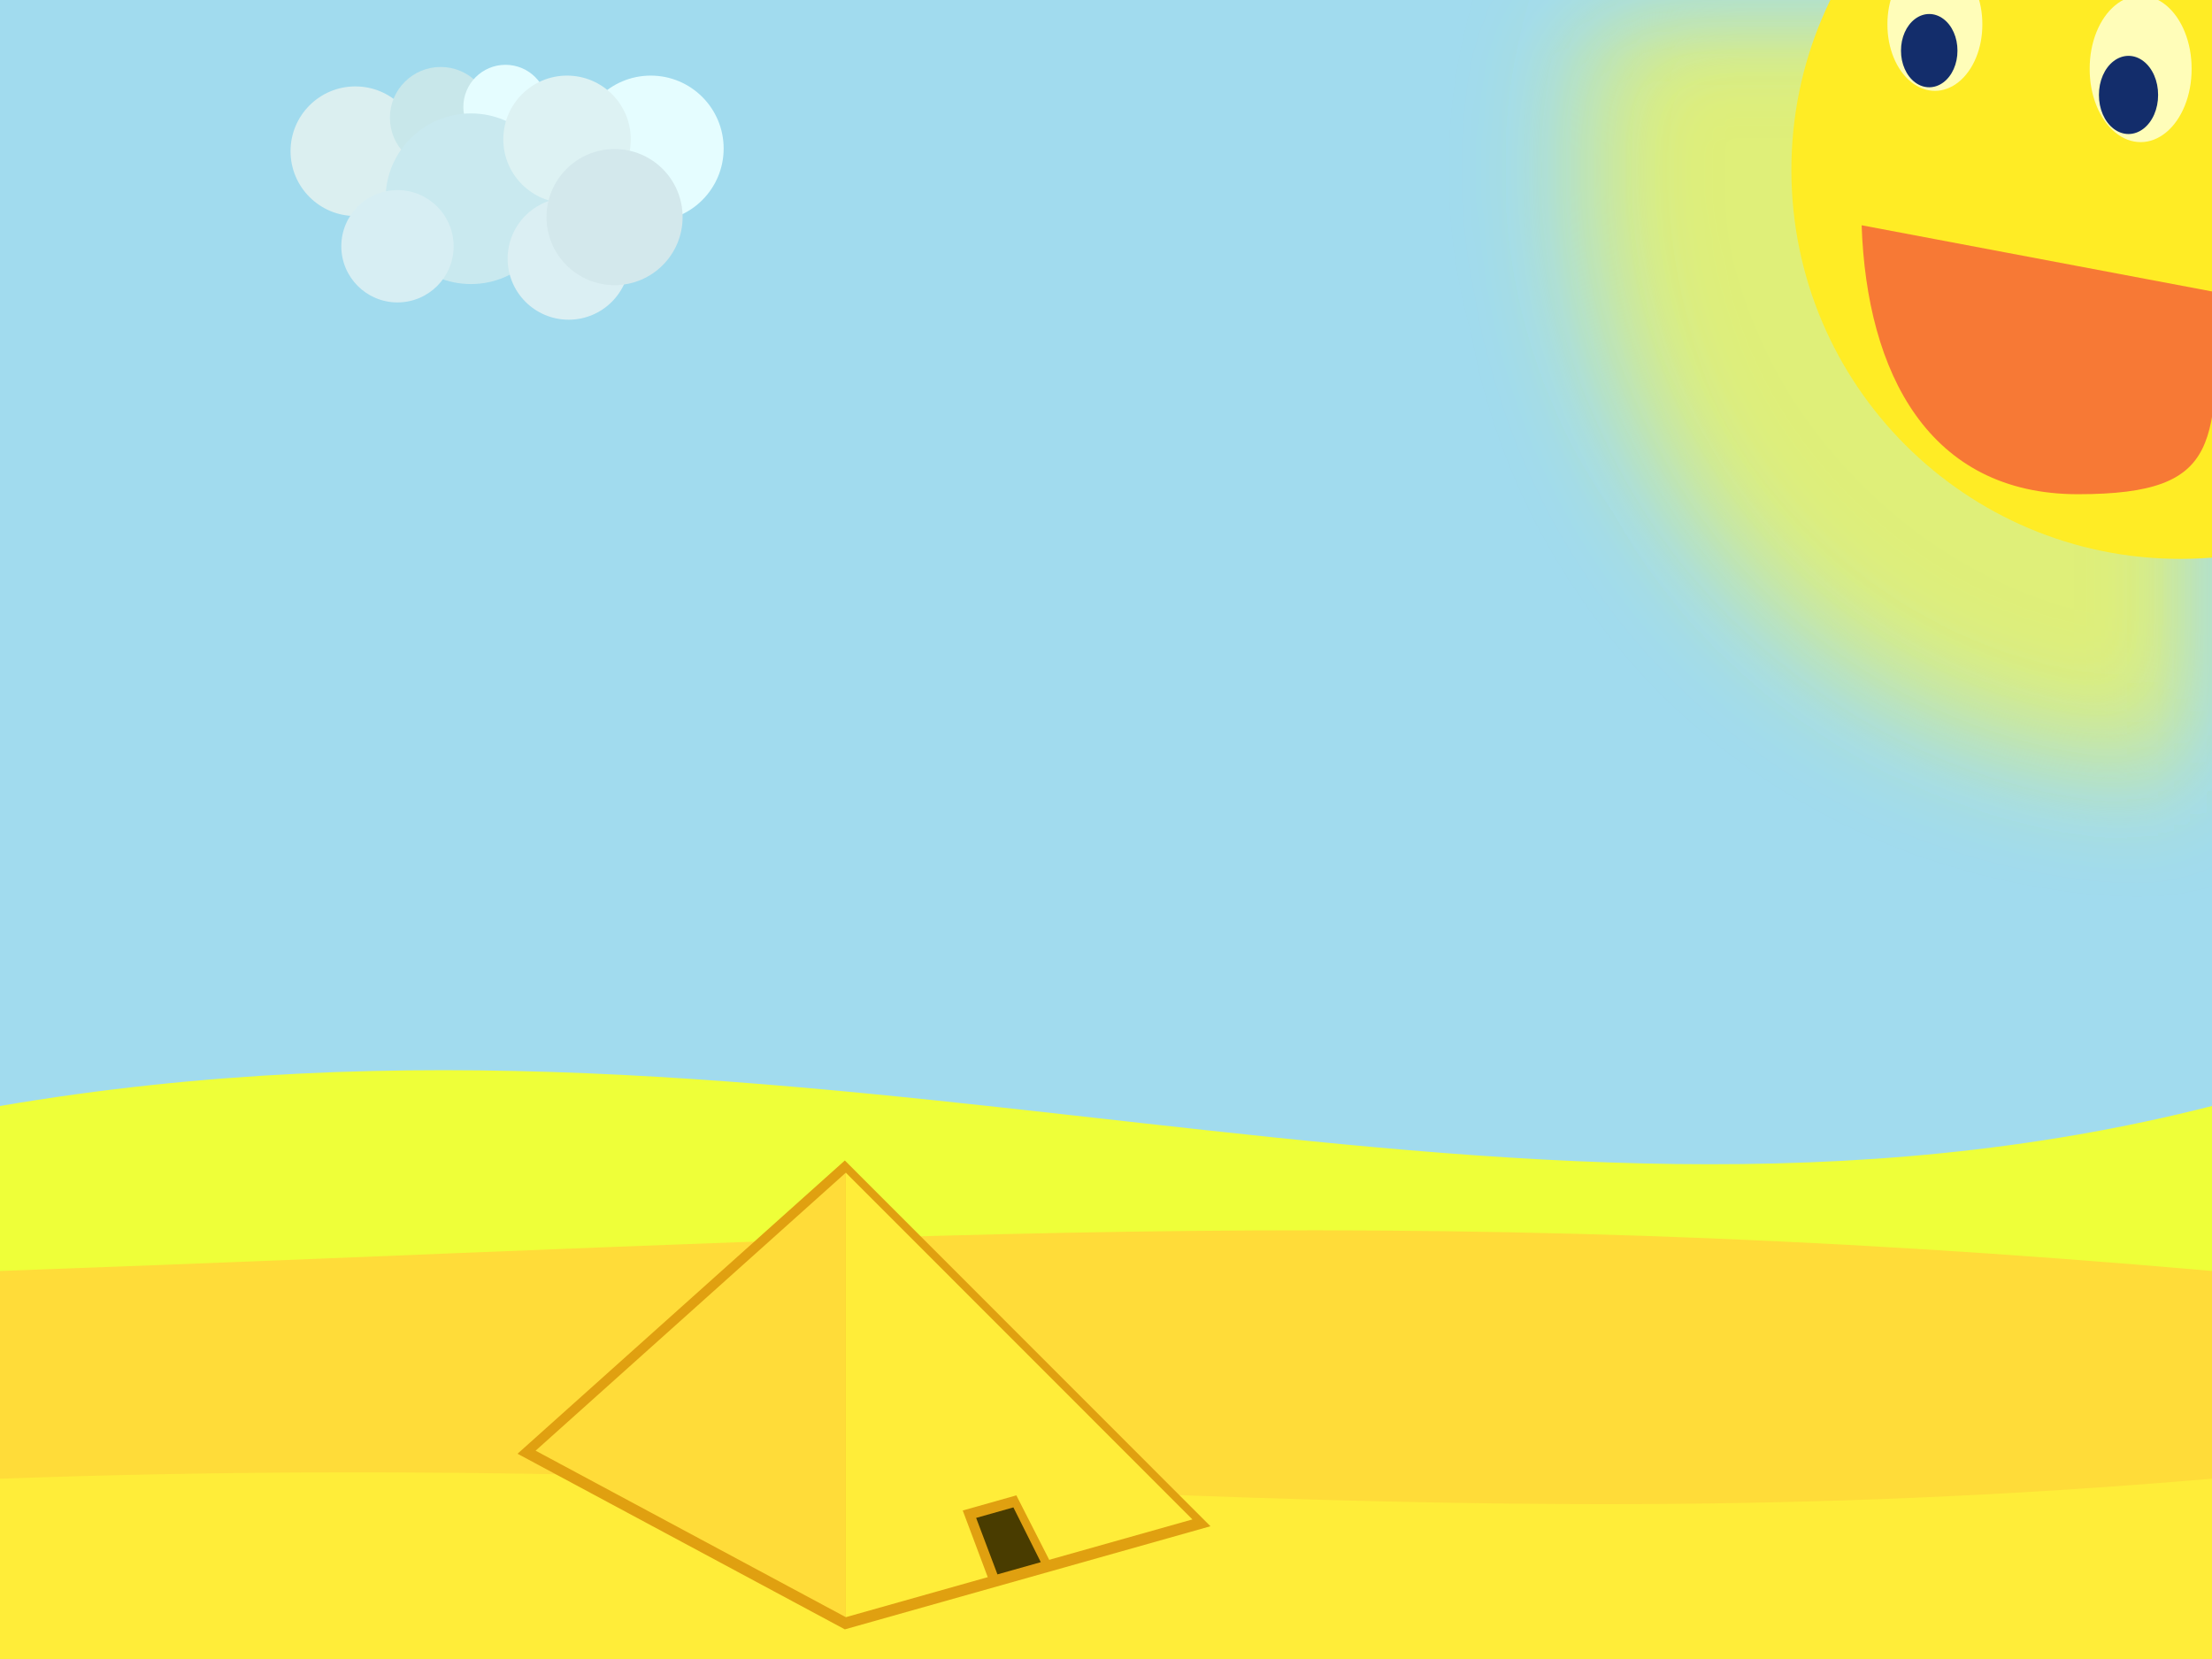
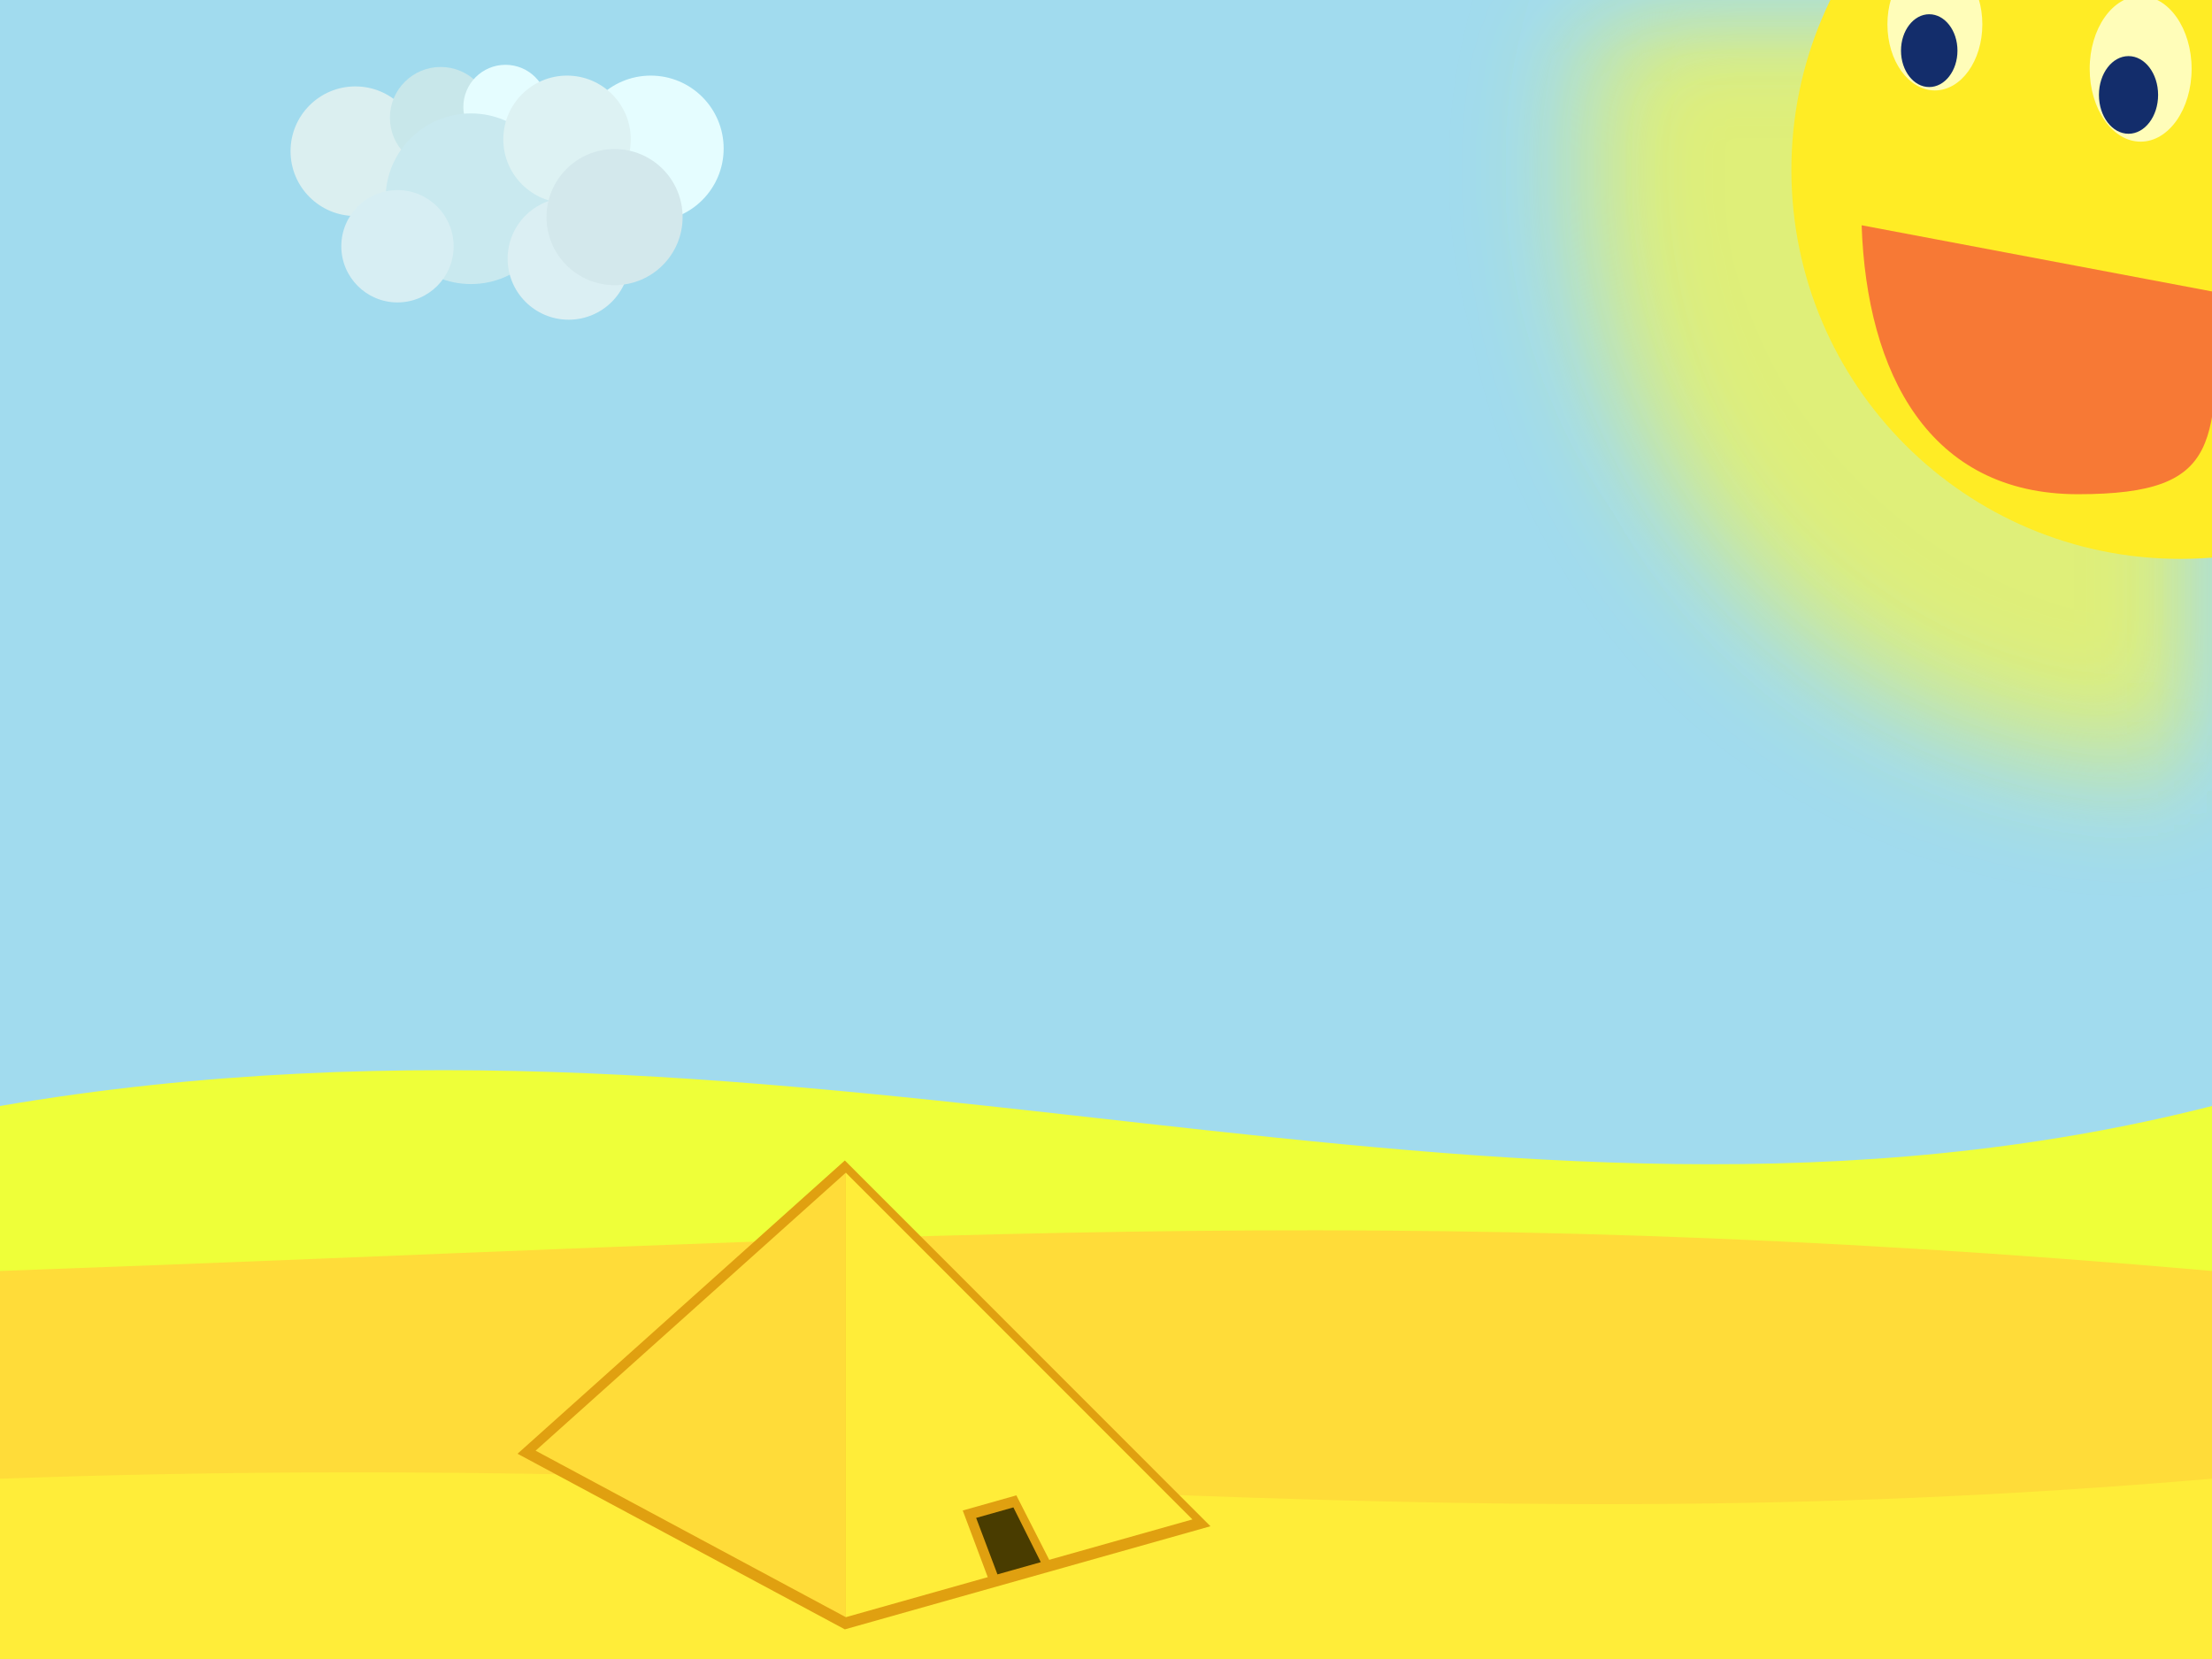
<svg xmlns="http://www.w3.org/2000/svg" id="svg2" width="1024" height="768" version="1.0">
  <defs id="defs5">
    <filter id="filter3189" x="-0.12" width="1.24" y="-0.12" height="1.24">
      <feGaussianBlur stdDeviation="18.008" id="feGaussianBlur3191" />
    </filter>
  </defs>
  <rect style="opacity:1;fill:#a1dbee;fill-opacity:1;stroke:none;stroke-width:16;stroke-linecap:butt;stroke-linejoin:miter;stroke-miterlimit:4;stroke-dasharray:16, 16;stroke-dashoffset:0;stroke-opacity:1" id="rect3169" width="1024" height="768" x="0" y="0" />
  <g id="g3171" transform="translate(86,-52)">
-     <path style="opacity:1;fill:#fff839;fill-opacity:0.656;stroke:none;stroke-width:16;stroke-linecap:butt;stroke-linejoin:miter;stroke-miterlimit:4;stroke-dasharray:16, 16;stroke-dashoffset:0;stroke-opacity:1;filter:url(#filter3189)" id="path3179" d="M 1084.028,68.855 A 180.083,180.083 0 1 1 723.862,68.855 A 180.083,180.083 0 1 1 1084.028,68.855 z" transform="matrix(1.52616,0,0,1.52616,-456.1987,25.56428)" />
-     <path transform="translate(19.42069,61.7931)" d="M 1084.028,68.855 A 180.083,180.083 0 1 1 723.862,68.855 A 180.083,180.083 0 1 1 1084.028,68.855 z" id="path2384" style="opacity:1;fill:#ffec25;fill-opacity:1;stroke:none;stroke-width:16;stroke-linecap:butt;stroke-linejoin:miter;stroke-miterlimit:4;stroke-dasharray:16, 16;stroke-dashoffset:0;stroke-opacity:1" />
+     <path style="opacity:1;fill:#fff839;fill-opacity:0.656;stroke:none;stroke-width:16;stroke-linecap:butt;stroke-linejoin:miter;stroke-miterlimit:4;stroke-dasharray:16, 16;stroke-dashoffset:0;stroke-opacity:1;filter:url(#filter3189)" id="path3179" d="M 1084.028,68.855 A 180.083,180.083 0 0 1 903.945,248.938 180.083,180.083 0 0 1 723.862,68.855 180.083,180.083 0 0 1 903.945,-111.228 180.083,180.083 0 0 1 1084.028,68.855 Z" transform="matrix(1.52616,0,0,1.52616,-456.1987,25.56428)" />
+     <path transform="translate(19.42069,61.7931)" d="M 1084.028,68.855 A 180.083,180.083 0 0 1 903.945,248.938 180.083,180.083 0 0 1 723.862,68.855 180.083,180.083 0 0 1 903.945,-111.228 180.083,180.083 0 0 1 1084.028,68.855 Z" id="path2384" style="opacity:1;fill:#ffec25;fill-opacity:1;stroke:none;stroke-width:16;stroke-linecap:butt;stroke-linejoin:miter;stroke-miterlimit:4;stroke-dasharray:16, 16;stroke-dashoffset:0;stroke-opacity:1" />
    <path id="path2386" d="M 775.807,156.285 C 778.137,224.705 806.951,280.784 875.935,280.784 C 944.92,280.784 938.747,255.916 941.077,187.496 L 775.807,156.285 z" style="opacity:1;fill:#f77935;fill-opacity:1;stroke:none;stroke-width:16;stroke-linecap:butt;stroke-linejoin:miter;stroke-miterlimit:4;stroke-dasharray:16, 16;stroke-dashoffset:0;stroke-opacity:1" />
-     <path transform="matrix(0.9262219,0,0,1,33.83604,-13.7325)" d="M 861.402,77.006 A 23.72,30.586 0 1 1 813.963,77.006 A 23.72,30.586 0 1 1 861.402,77.006 z" id="path3161" style="opacity:1;fill:#fffdb9;fill-opacity:1;stroke:none;stroke-width:16;stroke-linecap:butt;stroke-linejoin:miter;stroke-miterlimit:4;stroke-dasharray:16, 16;stroke-dashoffset:0;stroke-opacity:1" />
-     <path style="opacity:1;fill:#fffdb9;fill-opacity:1;stroke:none;stroke-width:16;stroke-linecap:butt;stroke-linejoin:miter;stroke-miterlimit:4;stroke-dasharray:16, 16;stroke-dashoffset:0;stroke-opacity:1" id="path3163" d="M 861.402,77.006 A 23.72,30.586 0 1 1 813.963,77.006 A 23.72,30.586 0 1 1 861.402,77.006 z" transform="matrix(0.9946296,0,0,1.102041,71.78545,-0.9914533)" />
-     <path style="opacity:1;fill:#132d6b;fill-opacity:1;stroke:none;stroke-width:16;stroke-linecap:butt;stroke-linejoin:miter;stroke-miterlimit:4;stroke-dasharray:16, 16;stroke-dashoffset:0;stroke-opacity:1" id="path3165" d="M 861.402,77.006 A 23.72,30.586 0 1 1 813.963,77.006 A 23.72,30.586 0 1 1 861.402,77.006 z" transform="matrix(0.5510204,0,0,0.5510204,345.5163,33.01339)" />
-     <path transform="matrix(0.5773697,0,0,0.5878019,415.7,50.68372)" d="M 861.402,77.006 A 23.72,30.586 0 1 1 813.963,77.006 A 23.72,30.586 0 1 1 861.402,77.006 z" id="path3167" style="opacity:1;fill:#132d6b;fill-opacity:1;stroke:none;stroke-width:16;stroke-linecap:butt;stroke-linejoin:miter;stroke-miterlimit:4;stroke-dasharray:16, 16;stroke-dashoffset:0;stroke-opacity:1" />
+     <path transform="matrix(0.9262219,0,0,1,33.83604,-13.7325)" d="M 861.402,77.006 A 23.72,30.586 0 0 1 837.683,107.592 23.72,30.586 0 0 1 813.963,77.006 23.72,30.586 0 0 1 837.683,46.419 23.72,30.586 0 0 1 861.402,77.006 Z" id="path3161" style="opacity:1;fill:#fffdb9;fill-opacity:1;stroke:none;stroke-width:16;stroke-linecap:butt;stroke-linejoin:miter;stroke-miterlimit:4;stroke-dasharray:16, 16;stroke-dashoffset:0;stroke-opacity:1" />
+     <path style="opacity:1;fill:#fffdb9;fill-opacity:1;stroke:none;stroke-width:16;stroke-linecap:butt;stroke-linejoin:miter;stroke-miterlimit:4;stroke-dasharray:16, 16;stroke-dashoffset:0;stroke-opacity:1" id="path3163" d="M 861.402,77.006 A 23.72,30.586 0 0 1 837.683,107.592 23.72,30.586 0 0 1 813.963,77.006 23.72,30.586 0 0 1 837.683,46.419 23.72,30.586 0 0 1 861.402,77.006 Z" transform="matrix(0.9946296,0,0,1.102041,71.78545,-0.9914533)" />
+     <path style="opacity:1;fill:#132d6b;fill-opacity:1;stroke:none;stroke-width:16;stroke-linecap:butt;stroke-linejoin:miter;stroke-miterlimit:4;stroke-dasharray:16, 16;stroke-dashoffset:0;stroke-opacity:1" id="path3165" d="M 861.402,77.006 A 23.72,30.586 0 0 1 837.683,107.592 23.72,30.586 0 0 1 813.963,77.006 23.72,30.586 0 0 1 837.683,46.419 23.72,30.586 0 0 1 861.402,77.006 Z" transform="matrix(0.5510204,0,0,0.5510204,345.5163,33.01339)" />
+     <path transform="matrix(0.5773697,0,0,0.5878019,415.7,50.68372)" d="M 861.402,77.006 A 23.72,30.586 0 0 1 837.683,107.592 23.72,30.586 0 0 1 813.963,77.006 23.72,30.586 0 0 1 837.683,46.419 23.72,30.586 0 0 1 861.402,77.006 Z" id="path3167" style="opacity:1;fill:#132d6b;fill-opacity:1;stroke:none;stroke-width:16;stroke-linecap:butt;stroke-linejoin:miter;stroke-miterlimit:4;stroke-dasharray:16, 16;stroke-dashoffset:0;stroke-opacity:1" />
  </g>
  <path style="opacity:1;fill:#eeff39;fill-opacity:1;stroke:none;stroke-width:16;stroke-linecap:butt;stroke-linejoin:miter;stroke-miterlimit:4;stroke-dasharray:16, 16;stroke-dashoffset:0;stroke-opacity:1" d="M 0,768 L 1024,768 L 1024,512 C 689.486,597.108 376.138,447.707 0,512 L 0,768 z" id="path3195" />
  <path id="path3197" d="M 0,768 L 1024,768 L 1024,588.368 C 640,554.682 411.493,573.572 0,588.368 L 0,768 z" style="opacity:1;fill:#ffdc39;fill-opacity:1;stroke:none;stroke-width:16;stroke-linecap:butt;stroke-linejoin:miter;stroke-miterlimit:4;stroke-dasharray:16, 16;stroke-dashoffset:0;stroke-opacity:1" />
  <path style="opacity:1;fill:#ffed39;fill-opacity:1;stroke:none;stroke-width:16;stroke-linecap:butt;stroke-linejoin:miter;stroke-miterlimit:4;stroke-dasharray:16, 16;stroke-dashoffset:0;stroke-opacity:1" d="M 0,768 L 1024,768 L 1024,684.534 C 640,717.317 411.493,669.739 0,684.534 L 0,768 z" id="path3199" />
  <g id="g3226" transform="translate(-88,156)">
    <path id="path3207" d="M 479.1,381.218 L 327.578,516.982 L 479.1,598.282 L 648.36,550.544 L 479.1,381.218 z" style="opacity:1;fill:#e0a010;fill-opacity:1;stroke:none;stroke-width:16;stroke-linecap:butt;stroke-linejoin:miter;stroke-miterlimit:4;stroke-dasharray:16, 16;stroke-dashoffset:0;stroke-opacity:1" />
    <path id="path3201" d="M 640,547.383 L 479.555,386.869 L 479.555,592.638 L 640,547.383 z" style="opacity:1;fill:#ffed39;fill-opacity:1;stroke:none;stroke-width:16;stroke-linecap:butt;stroke-linejoin:miter;stroke-miterlimit:4;stroke-dasharray:16, 16;stroke-dashoffset:0;stroke-opacity:1" />
    <path style="opacity:1;fill:#ffdc39;fill-opacity:1;stroke:none;stroke-width:16;stroke-linecap:butt;stroke-linejoin:miter;stroke-miterlimit:4;stroke-dasharray:16, 16;stroke-dashoffset:0;stroke-opacity:1" d="M 335.944,515.563 L 479.555,386.869 L 479.555,592.638 L 335.944,515.563 z" id="path3205" />
    <path style="opacity:1;fill:#e0a010;fill-opacity:1;stroke:none;stroke-width:16;stroke-linecap:butt;stroke-linejoin:miter;stroke-miterlimit:4;stroke-dasharray:16, 16;stroke-dashoffset:0;stroke-opacity:1" d="M 546.633,577.773 L 575.519,569.629 L 558.502,536.246 L 533.678,543.251 L 546.633,577.773 z" id="path3224" />
    <path id="path3219" d="M 549.75,572.828 L 569.812,567.172 L 557.125,541.815 L 539.884,546.681 L 549.75,572.828 z" style="opacity:1;fill:#493c00;fill-opacity:1;stroke:none;stroke-width:16;stroke-linecap:butt;stroke-linejoin:miter;stroke-miterlimit:4;stroke-dasharray:16, 16;stroke-dashoffset:0;stroke-opacity:1" />
  </g>
  <path style="opacity:1;fill:#dbeff0;fill-opacity:1;stroke:none;stroke-width:16;stroke-linecap:butt;stroke-linejoin:miter;stroke-miterlimit:4;stroke-dasharray:16, 16;stroke-dashoffset:0;stroke-opacity:1" id="path3241" d="M 194.5,70 A 30,30 0 1 1 134.5,70 A 30,30 0 1 1 194.5,70 z" />
  <path style="opacity:1;fill:#c8e7ea;fill-opacity:1;stroke:none;stroke-width:16;stroke-linecap:butt;stroke-linejoin:miter;stroke-miterlimit:4;stroke-dasharray:16, 16;stroke-dashoffset:0;stroke-opacity:1" id="path3243" d="M 227.5,54.5 A 23.5,23.5 0 1 1 180.5,54.5 A 23.5,23.5 0 1 1 227.5,54.5 z" />
  <path style="opacity:1;fill:#e5fdff;fill-opacity:1;stroke:none;stroke-width:16;stroke-linecap:butt;stroke-linejoin:miter;stroke-miterlimit:4;stroke-dasharray:16, 16;stroke-dashoffset:0;stroke-opacity:1" id="path3249" d="M 253.5,49.5 A 19.5,19.5 0 1 1 214.5,49.5 A 19.5,19.5 0 1 1 253.5,49.5 z" />
  <path style="opacity:1;fill:#e5fdff;fill-opacity:1;stroke:none;stroke-width:16;stroke-linecap:butt;stroke-linejoin:miter;stroke-miterlimit:4;stroke-dasharray:16, 16;stroke-dashoffset:0;stroke-opacity:1" id="path3257" d="M 335,68.75 A 33.75,33.75 0 1 1 267.5,68.75 A 33.75,33.75 0 1 1 335,68.75 z" />
  <path style="opacity:1;fill:#c9e9ef;fill-opacity:1;stroke:none;stroke-width:16;stroke-linecap:butt;stroke-linejoin:miter;stroke-miterlimit:4;stroke-dasharray:16, 16;stroke-dashoffset:0;stroke-opacity:1" id="path3239" d="M 257.5,92 A 39.5,39.5 0 1 1 178.5,92 A 39.5,39.5 0 1 1 257.5,92 z" />
  <path style="opacity:1;fill:#d7eef3;fill-opacity:1;stroke:none;stroke-width:16;stroke-linecap:butt;stroke-linejoin:miter;stroke-miterlimit:4;stroke-dasharray:16, 16;stroke-dashoffset:0;stroke-opacity:1" id="path3247" d="M 210,114 A 26,26 0 1 1 158,114 A 26,26 0 1 1 210,114 z" />
  <path style="opacity:1;fill:#ddf2f3;fill-opacity:1;stroke:none;stroke-width:16;stroke-linecap:butt;stroke-linejoin:miter;stroke-miterlimit:4;stroke-dasharray:16, 16;stroke-dashoffset:0;stroke-opacity:1" id="path3237" d="M 292,64.5 A 29.5,29.5 0 1 1 233,64.5 A 29.5,29.5 0 1 1 292,64.5 z" />
  <path style="opacity:1;fill:#dbeff3;fill-opacity:1;stroke:none;stroke-width:16;stroke-linecap:butt;stroke-linejoin:miter;stroke-miterlimit:4;stroke-dasharray:16, 16;stroke-dashoffset:0;stroke-opacity:1" id="path3251" d="M 291.5,119.75 A 28.25,28.25 0 1 1 235,119.75 A 28.25,28.25 0 1 1 291.5,119.75 z" />
  <path style="opacity:1;fill:#d3e8ec;fill-opacity:1;stroke:none;stroke-width:16;stroke-linecap:butt;stroke-linejoin:miter;stroke-miterlimit:4;stroke-dasharray:16, 16;stroke-dashoffset:0;stroke-opacity:1" id="path3253" d="M 316,100.5 A 31.5,31.5 0 1 1 253,100.5 A 31.5,31.5 0 1 1 316,100.5 z" />
</svg>
